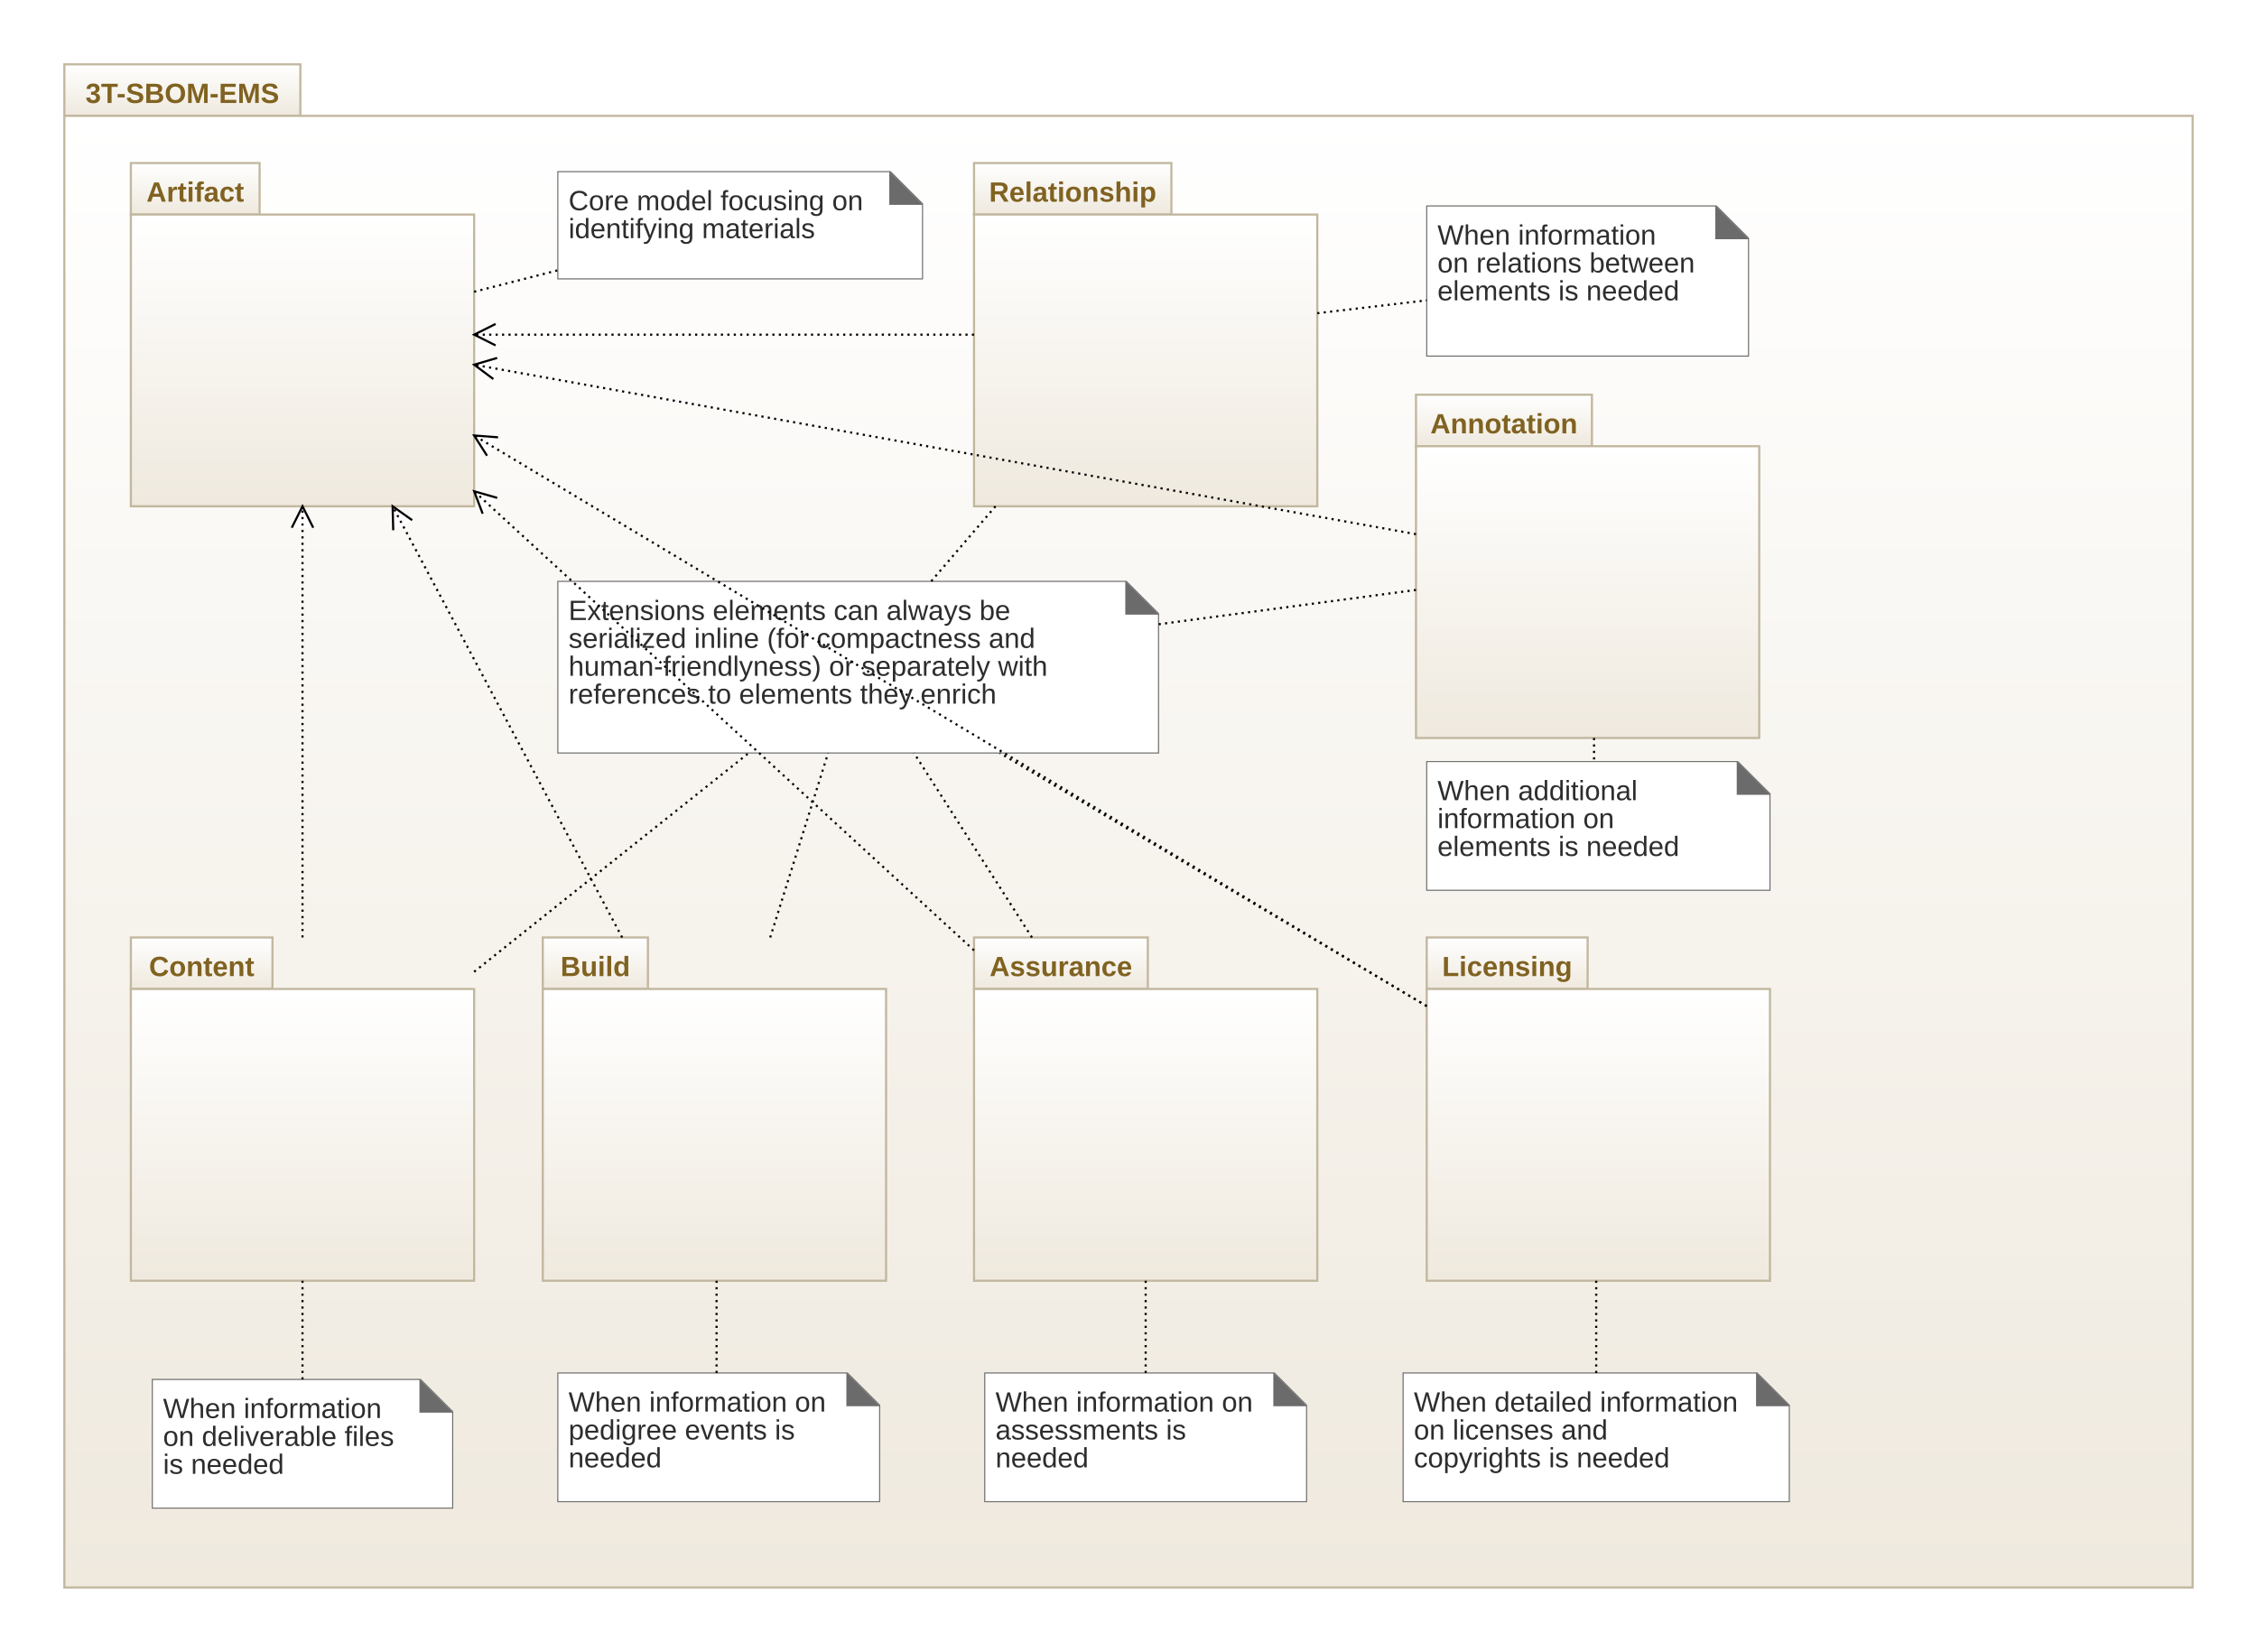
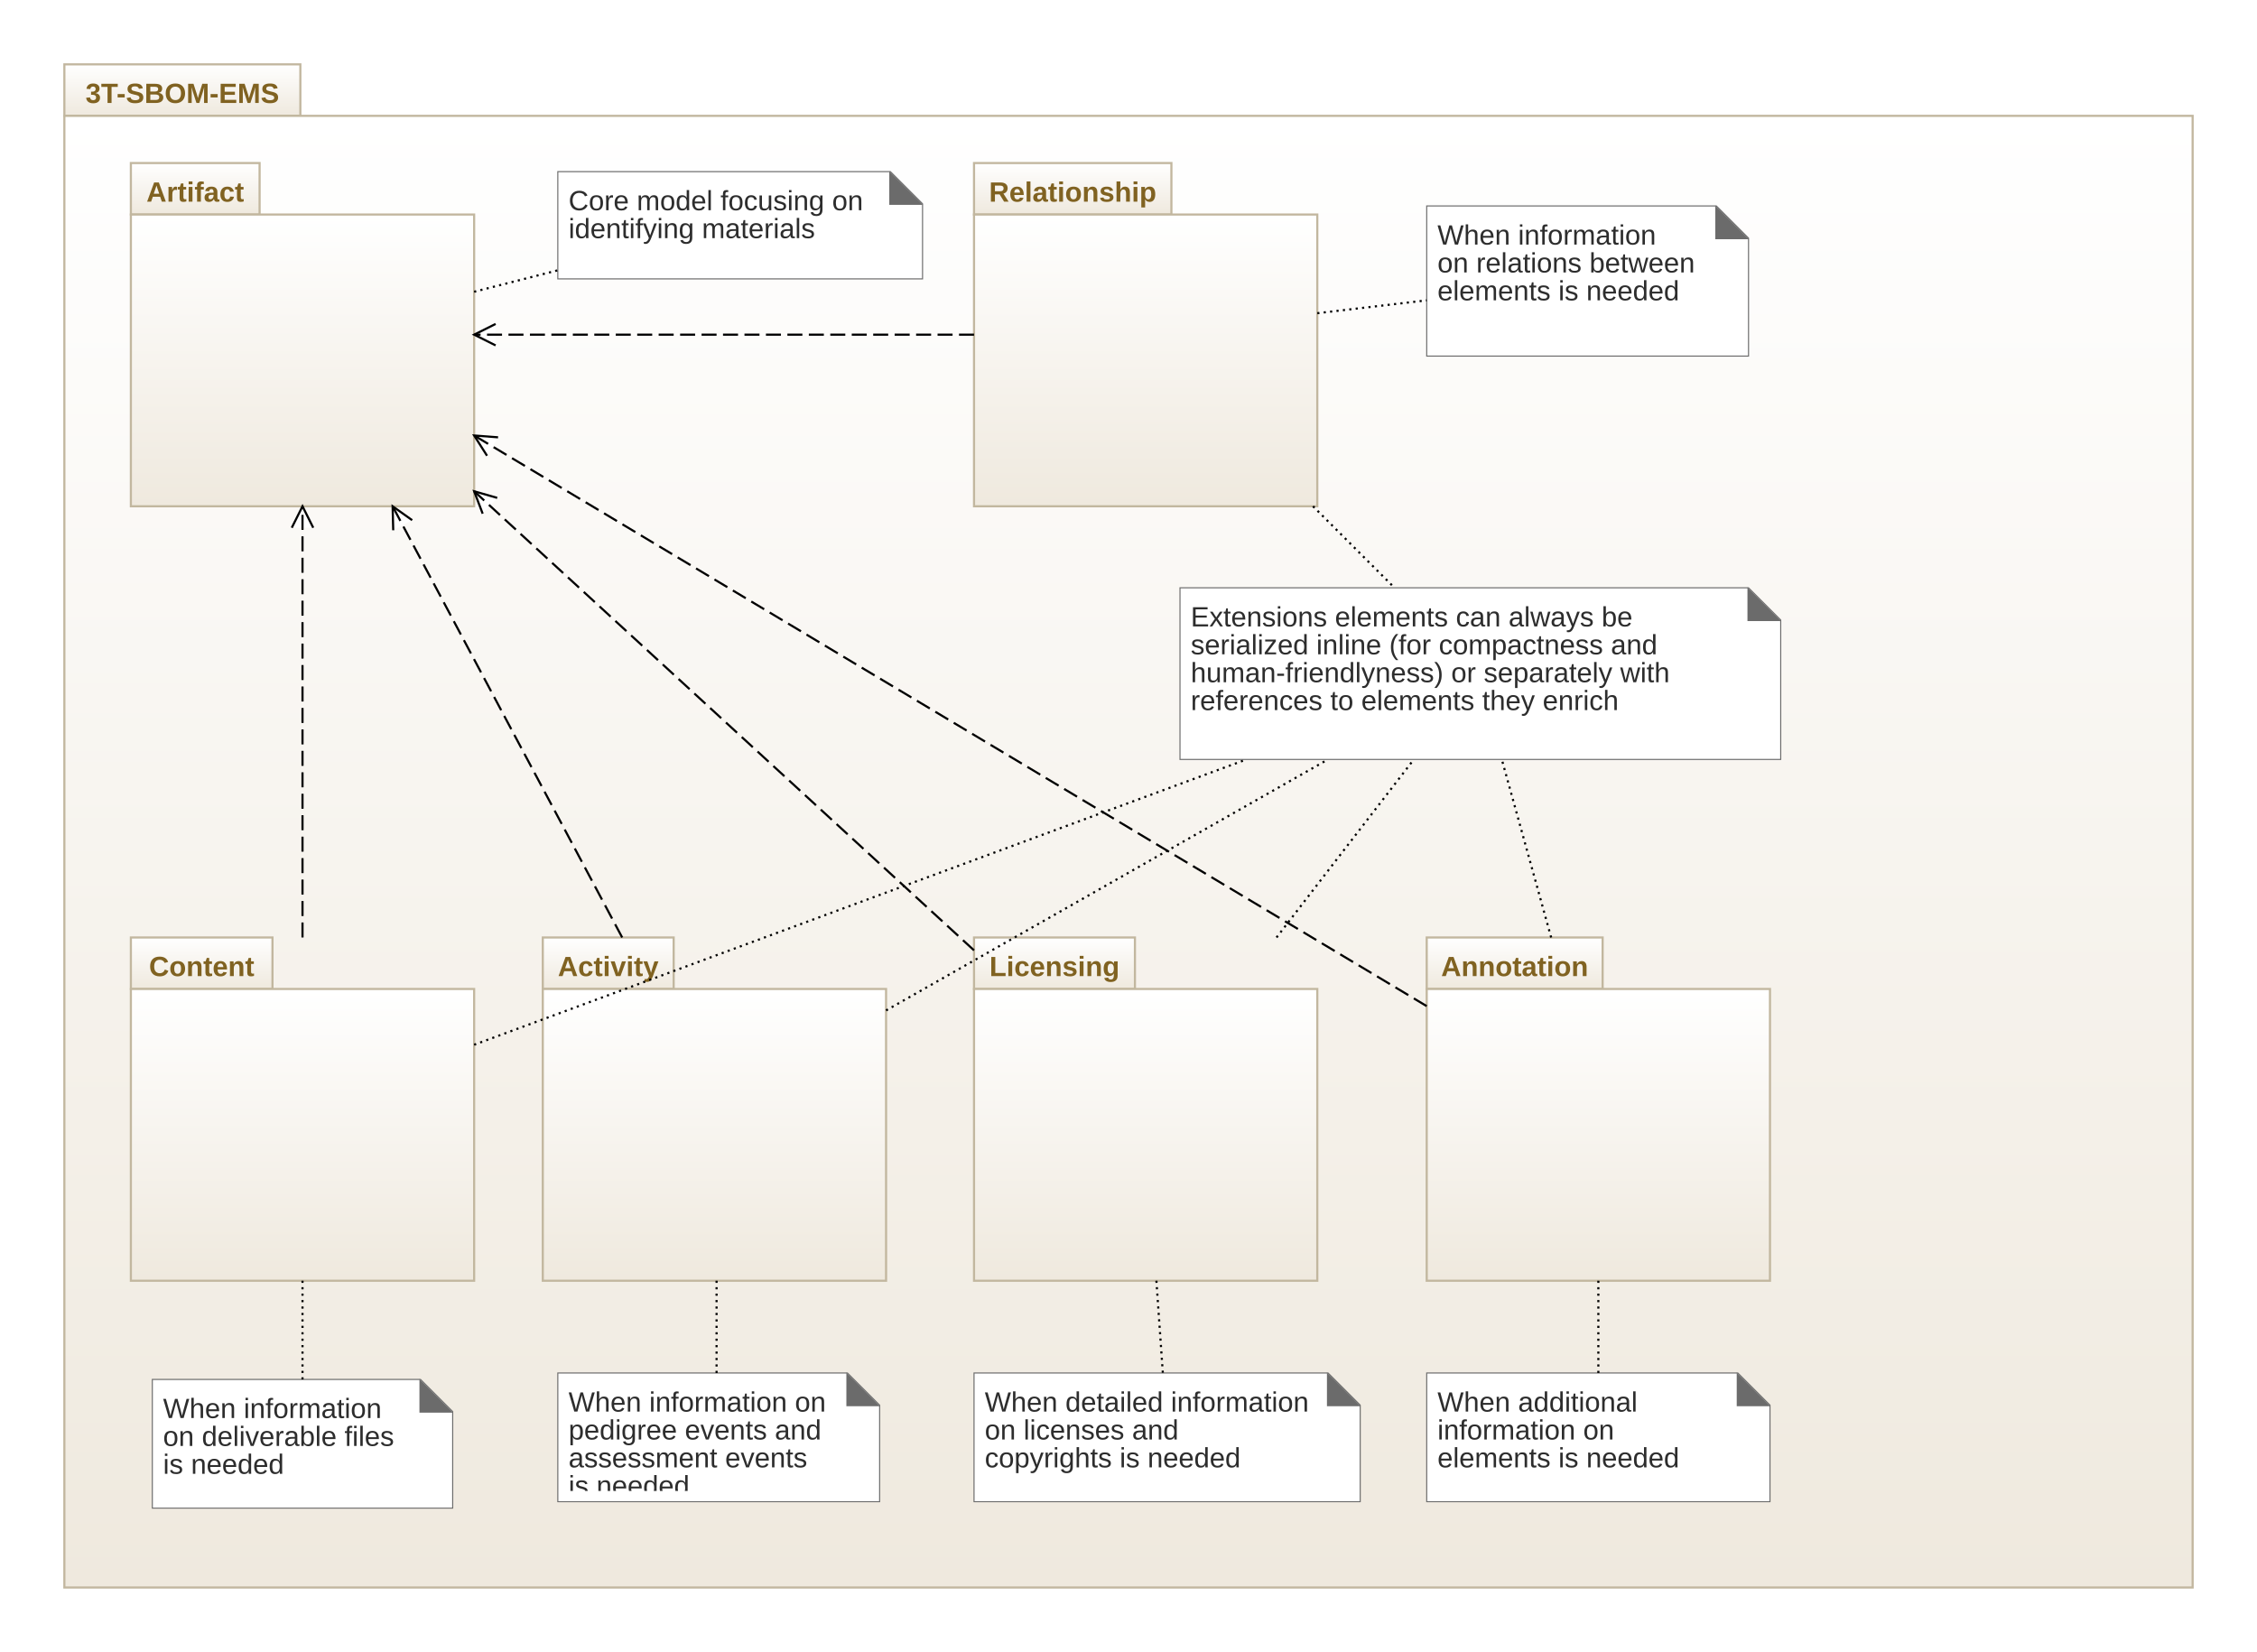
<svg xmlns="http://www.w3.org/2000/svg" viewBox="100 50 1052 770" width="1052.0px" font-size="13" font-family="Arial, LiberationSans" version="1.1" height="770.0px">
  <defs>
    <style type="text/css">svg text {text-rendering: geometricPrecision;}</style>
-     <linearGradient y1="0.0%" x1="0.0%" y2="100.0%" x2="0.0%" id="201683e7-49f0-4eba-b02b-4e7516c36fb2" spreadMethod="pad">
+     <linearGradient y1="0.0%" x1="0.0%" y2="100.0%" x2="0.0%" id="7209c229-8e31-4193-8373-fc862830c7ef" spreadMethod="pad">
      <stop stop-opacity="1" offset="0" stop-color="rgb(255, 255, 255)" />
      <stop stop-opacity="1" offset="100" stop-color="rgb(239, 233, 222)" />
    </linearGradient>
-     <linearGradient y1="0.0%" x1="0.0%" y2="100.0%" x2="0.0%" id="fcbcfeb9-5e77-4e14-8f1f-e3abf9592616" spreadMethod="pad">
+     <linearGradient y1="0.0%" x1="0.0%" y2="100.0%" x2="0.0%" id="f831fdb0-5afd-468d-b025-dd986cb1c43a" spreadMethod="pad">
      <stop stop-opacity="1" offset="0" stop-color="rgb(255, 255, 255)" />
      <stop stop-opacity="1" offset="100" stop-color="rgb(239, 233, 222)" />
    </linearGradient>
-     <linearGradient y1="0.0%" x1="0.0%" y2="100.0%" x2="0.0%" id="c0446420-36fe-4c58-8ce4-07ef91cdc2f3" spreadMethod="pad">
+     <linearGradient y1="0.0%" x1="0.0%" y2="100.0%" x2="0.0%" id="4f243251-24c8-40b1-9de9-ce2365a3263f" spreadMethod="pad">
      <stop stop-opacity="1" offset="0" stop-color="rgb(255, 255, 255)" />
      <stop stop-opacity="1" offset="100" stop-color="rgb(239, 233, 222)" />
    </linearGradient>
-     <linearGradient y1="0.0%" x1="0.0%" y2="100.0%" x2="0.0%" id="348d7a55-9673-41bc-ae4c-47b612d7da91" spreadMethod="pad">
+     <linearGradient y1="0.0%" x1="0.0%" y2="100.0%" x2="0.0%" id="6208c8d9-43b7-4378-8556-962f9db61dcf" spreadMethod="pad">
      <stop stop-opacity="1" offset="0" stop-color="rgb(255, 255, 255)" />
      <stop stop-opacity="1" offset="100" stop-color="rgb(239, 233, 222)" />
    </linearGradient>
-     <linearGradient y1="0.0%" x1="0.0%" y2="100.0%" x2="0.0%" id="19c87215-84d7-482a-bd40-fa5ef7074848" spreadMethod="pad">
+     <linearGradient y1="0.0%" x1="0.0%" y2="100.0%" x2="0.0%" id="3999bea4-edda-48b4-812a-3bfb28feb64b" spreadMethod="pad">
      <stop stop-opacity="1" offset="0" stop-color="rgb(255, 255, 255)" />
      <stop stop-opacity="1" offset="100" stop-color="rgb(239, 233, 222)" />
    </linearGradient>
-     <linearGradient y1="0.0%" x1="0.0%" y2="100.0%" x2="0.0%" id="23ab5726-515b-4d7a-8e98-95d72ffdd46c" spreadMethod="pad">
+     <linearGradient y1="0.0%" x1="0.0%" y2="100.0%" x2="0.0%" id="bddfea3b-992e-4113-9948-547f4cf6f482" spreadMethod="pad">
      <stop stop-opacity="1" offset="0" stop-color="rgb(255, 255, 255)" />
      <stop stop-opacity="1" offset="100" stop-color="rgb(239, 233, 222)" />
    </linearGradient>
-     <linearGradient y1="0.0%" x1="0.0%" y2="100.0%" x2="0.0%" id="b0ed918b-1b62-4bf8-a1fd-17883b320390" spreadMethod="pad">
-       <stop stop-opacity="1" offset="0" stop-color="rgb(255, 255, 255)" />
-       <stop stop-opacity="1" offset="100" stop-color="rgb(239, 233, 222)" />
-     </linearGradient>
-     <linearGradient y1="0.0%" x1="0.0%" y2="100.0%" x2="0.0%" id="2d28da52-4ea2-4373-9f89-1193db18c1c0" spreadMethod="pad">
+     <linearGradient y1="0.0%" x1="0.0%" y2="100.0%" x2="0.0%" id="9a03e147-cfd7-4a15-955d-2634759dca44" spreadMethod="pad">
      <stop stop-opacity="1" offset="0" stop-color="rgb(255, 255, 255)" />
      <stop stop-opacity="1" offset="100" stop-color="rgb(239, 233, 222)" />
    </linearGradient>
  </defs>
  <g transform="translate(130.0,80.0)" id="_DmqaAPokEDelnJsEeHfEcw">
-     <rect x="0.0" width="110.0px" y="0.0" stroke-width="1.0" fill="url(#201683e7-49f0-4eba-b02b-4e7516c36fb2)" stroke="rgb(194, 183, 159)" look="allInOne" height="24.0px" />
-     <rect x="0.0" width="992.0px" y="24.0" stroke-width="1.0" fill="url(#201683e7-49f0-4eba-b02b-4e7516c36fb2)" stroke="rgb(194, 183, 159)" look="allInOne" height="686.0px" />
+     <rect x="0.0" width="110.0px" y="0.0" stroke-width="1.0" fill="url(#7209c229-8e31-4193-8373-fc862830c7ef)" stroke="rgb(194, 183, 159)" look="allInOne" height="24.0px" />
+     <rect x="0.0" width="992.0px" y="24.0" stroke-width="1.0" fill="url(#7209c229-8e31-4193-8373-fc862830c7ef)" stroke="rgb(194, 183, 159)" look="allInOne" height="686.0px" />
    <text font-weight="bold" text-anchor="middle" x="55.0" y="18.0" font-size="13" fill="rgb(128, 98, 33)">3T-SBOM-EMS</text>
  </g>
  <g transform="translate(171.0,693.0)" id="_JoQ_gP3nEDezV42YJegBKA">
    <polygon stroke-width="0.5" fill="rgb(255, 255, 255)" stroke="rgb(107, 107, 107)" look="allInOne" points="0.0,0.0 0.0,60.0 140.0,60.0 140.0,15.0 125.0,0.0" />
    <polygon stroke-width="1.0" fill="rgb(107, 107, 107)" look="border" stroke="rgb(107, 107, 107)" points="125.0,1.0 125.0,15.0 139.0,15.0" />
    <clipPath id="clip_JoQ_gP3nEDezV42YJegBKA">
      <rect x="5.0" width="115.0px" y="5.0" height="50.0px" />
    </clipPath>
    <g transform="translate(0.0,0.0)">
      <text clip-path="url(#clip_JoQ_gP3nEDezV42YJegBKA)" x="5.0" y="18.0" font-size="13" fill="rgb(45, 45, 45)">When information</text>
      <text clip-path="url(#clip_JoQ_gP3nEDezV42YJegBKA)" x="5.0" y="31.0" font-size="13" fill="rgb(45, 45, 45)">on deliverable files</text>
      <text clip-path="url(#clip_JoQ_gP3nEDezV42YJegBKA)" x="5.0" y="44.0" font-size="13" fill="rgb(45, 45, 45)">is needed</text>
    </g>
  </g>
  <g transform="translate(360.0,690.0)" id="_Q6M8EP3nEDezV42YJegBKA">
    <polygon stroke-width="0.5" fill="rgb(255, 255, 255)" stroke="rgb(107, 107, 107)" look="allInOne" points="0.0,0.0 0.0,60.0 150.0,60.0 150.0,15.0 135.0,0.0" />
    <polygon stroke-width="1.0" fill="rgb(107, 107, 107)" look="border" stroke="rgb(107, 107, 107)" points="135.0,1.0 135.0,15.0 149.0,15.0" />
    <clipPath id="clip_Q6M8EP3nEDezV42YJegBKA">
      <rect x="5.0" width="125.0px" y="5.0" height="50.0px" />
    </clipPath>
    <g transform="translate(0.0,0.0)">
      <text clip-path="url(#clip_Q6M8EP3nEDezV42YJegBKA)" x="5.0" y="18.0" font-size="13" fill="rgb(45, 45, 45)">When information on</text>
-       <text clip-path="url(#clip_Q6M8EP3nEDezV42YJegBKA)" x="5.0" y="31.0" font-size="13" fill="rgb(45, 45, 45)">pedigree events is</text>
-       <text clip-path="url(#clip_Q6M8EP3nEDezV42YJegBKA)" x="5.0" y="44.0" font-size="13" fill="rgb(45, 45, 45)">needed</text>
+       <text clip-path="url(#clip_Q6M8EP3nEDezV42YJegBKA)" x="5.0" y="31.0" font-size="13" fill="rgb(45, 45, 45)">pedigree events and</text>
+       <text clip-path="url(#clip_Q6M8EP3nEDezV42YJegBKA)" x="5.0" y="44.0" font-size="13" fill="rgb(45, 45, 45)">assessment events</text>
+       <text clip-path="url(#clip_Q6M8EP3nEDezV42YJegBKA)" x="5.0" y="57.0" font-size="13" fill="rgb(45, 45, 45)">is needed</text>
    </g>
  </g>
-   <g transform="translate(765.0,405.0)" id="_W8ufMf3nEDezV42YJegBKA">
+   <g transform="translate(765.0,690.0)" id="_W8ufMf3nEDezV42YJegBKA">
    <polygon stroke-width="0.5" fill="rgb(255, 255, 255)" stroke="rgb(107, 107, 107)" look="allInOne" points="0.0,0.0 0.0,60.0 160.0,60.0 160.0,15.0 145.0,0.0" />
    <polygon stroke-width="1.0" fill="rgb(107, 107, 107)" look="border" stroke="rgb(107, 107, 107)" points="145.0,1.0 145.0,15.0 159.0,15.0" />
    <clipPath id="clip_W8ufMf3nEDezV42YJegBKA">
      <rect x="5.0" width="135.0px" y="5.0" height="50.0px" />
    </clipPath>
    <g transform="translate(0.0,0.0)">
      <text clip-path="url(#clip_W8ufMf3nEDezV42YJegBKA)" x="5.0" y="18.0" font-size="13" fill="rgb(45, 45, 45)">When additional</text>
      <text clip-path="url(#clip_W8ufMf3nEDezV42YJegBKA)" x="5.0" y="31.0" font-size="13" fill="rgb(45, 45, 45)">information on</text>
      <text clip-path="url(#clip_W8ufMf3nEDezV42YJegBKA)" x="5.0" y="44.0" font-size="13" fill="rgb(45, 45, 45)">elements is needed</text>
    </g>
  </g>
-   <g transform="translate(754.0,690.0)" id="_dqUYkP3nEDezV42YJegBKA">
+   <g transform="translate(554.0,690.0)" id="_dqUYkP3nEDezV42YJegBKA">
    <polygon stroke-width="0.5" fill="rgb(255, 255, 255)" stroke="rgb(107, 107, 107)" look="allInOne" points="0.0,0.0 0.0,60.0 180.0,60.0 180.0,15.0 165.0,0.0" />
    <polygon stroke-width="1.0" fill="rgb(107, 107, 107)" look="border" stroke="rgb(107, 107, 107)" points="165.0,1.0 165.0,15.0 179.0,15.0" />
    <clipPath id="clip_dqUYkP3nEDezV42YJegBKA">
      <rect x="5.0" width="155.0px" y="5.0" height="50.0px" />
    </clipPath>
    <g transform="translate(0.0,0.0)">
      <text clip-path="url(#clip_dqUYkP3nEDezV42YJegBKA)" x="5.0" y="18.0" font-size="13" fill="rgb(45, 45, 45)">When detailed information</text>
      <text clip-path="url(#clip_dqUYkP3nEDezV42YJegBKA)" x="5.0" y="31.0" font-size="13" fill="rgb(45, 45, 45)">on licenses and</text>
      <text clip-path="url(#clip_dqUYkP3nEDezV42YJegBKA)" x="5.0" y="44.0" font-size="13" fill="rgb(45, 45, 45)">copyrights is needed</text>
    </g>
  </g>
  <g transform="translate(765.0,146.0)" id="_kB_FQf3nEDezV42YJegBKA">
    <polygon stroke-width="0.5" fill="rgb(255, 255, 255)" stroke="rgb(107, 107, 107)" look="allInOne" points="0.0,0.0 0.0,70.0 150.0,70.0 150.0,15.0 135.0,0.0" />
    <polygon stroke-width="1.0" fill="rgb(107, 107, 107)" look="border" stroke="rgb(107, 107, 107)" points="135.0,1.0 135.0,15.0 149.0,15.0" />
    <clipPath id="clip_kB_FQf3nEDezV42YJegBKA">
      <rect x="5.0" width="125.0px" y="5.0" height="60.0px" />
    </clipPath>
    <g transform="translate(0.0,0.0)">
      <text clip-path="url(#clip_kB_FQf3nEDezV42YJegBKA)" x="5.0" y="18.0" font-size="13" fill="rgb(45, 45, 45)">When  information</text>
      <text clip-path="url(#clip_kB_FQf3nEDezV42YJegBKA)" x="5.0" y="31.0" font-size="13" fill="rgb(45, 45, 45)">on relations between</text>
      <text clip-path="url(#clip_kB_FQf3nEDezV42YJegBKA)" x="5.0" y="44.0" font-size="13" fill="rgb(45, 45, 45)">elements   is needed</text>
    </g>
  </g>
  <g transform="translate(360.0,130.0)" id="_u58GQf3nEDezV42YJegBKA">
    <polygon stroke-width="0.5" fill="rgb(255, 255, 255)" stroke="rgb(107, 107, 107)" look="allInOne" points="0.0,0.0 0.0,50.0 170.0,50.0 170.0,15.0 155.0,0.0" />
    <polygon stroke-width="1.0" fill="rgb(107, 107, 107)" look="border" stroke="rgb(107, 107, 107)" points="155.0,1.0 155.0,15.0 169.0,15.0" />
    <clipPath id="clip_u58GQf3nEDezV42YJegBKA">
      <rect x="5.0" width="145.0px" y="5.0" height="40.0px" />
    </clipPath>
    <g transform="translate(0.0,0.0)">
      <text clip-path="url(#clip_u58GQf3nEDezV42YJegBKA)" x="5.0" y="18.0" font-size="13" fill="rgb(45, 45, 45)">Core model focusing on</text>
      <text clip-path="url(#clip_u58GQf3nEDezV42YJegBKA)" x="5.0" y="31.0" font-size="13" fill="rgb(45, 45, 45)">identifying materials</text>
    </g>
  </g>
-   <g transform="translate(360.0,321.0)" id="_AW26kP5gEDe77dt-8PPK-w">
+   <g transform="translate(650.0,324.0)" id="_AW26kP5gEDe77dt-8PPK-w">
    <polygon stroke-width="0.5" fill="rgb(255, 255, 255)" stroke="rgb(107, 107, 107)" look="allInOne" points="0.0,0.0 0.0,80.0 280.0,80.0 280.0,15.0 265.0,0.0" />
    <polygon stroke-width="1.0" fill="rgb(107, 107, 107)" look="border" stroke="rgb(107, 107, 107)" points="265.0,1.0 265.0,15.0 279.0,15.0" />
    <clipPath id="clip_AW26kP5gEDe77dt-8PPK-w">
      <rect x="5.0" width="255.0px" y="5.0" height="70.0px" />
    </clipPath>
    <g transform="translate(0.0,0.0)">
      <text clip-path="url(#clip_AW26kP5gEDe77dt-8PPK-w)" x="5.0" y="18.0" font-size="13" fill="rgb(45, 45, 45)">Extensions elements can always be</text>
      <text clip-path="url(#clip_AW26kP5gEDe77dt-8PPK-w)" x="5.0" y="31.0" font-size="13" fill="rgb(45, 45, 45)">serialized inline (for compactness and</text>
      <text clip-path="url(#clip_AW26kP5gEDe77dt-8PPK-w)" x="5.0" y="44.0" font-size="13" fill="rgb(45, 45, 45)">human-friendlyness) or separately with</text>
      <text clip-path="url(#clip_AW26kP5gEDe77dt-8PPK-w)" x="5.0" y="57.0" font-size="13" fill="rgb(45, 45, 45)">references to elements they enrich</text>
    </g>
  </g>
-   <g transform="translate(559.0,690.0)" id="_cReYMP9ZEDe0yvmPSmQZ8w">
-     <polygon stroke-width="0.5" fill="rgb(255, 255, 255)" stroke="rgb(107, 107, 107)" look="allInOne" points="0.0,0.0 0.0,60.0 150.0,60.0 150.0,15.0 135.0,0.0" />
-     <polygon stroke-width="1.0" fill="rgb(107, 107, 107)" look="border" stroke="rgb(107, 107, 107)" points="135.0,1.0 135.0,15.0 149.0,15.0" />
-     <clipPath id="clip_cReYMP9ZEDe0yvmPSmQZ8w">
-       <rect x="5.0" width="125.0px" y="5.0" height="50.0px" />
-     </clipPath>
-     <g transform="translate(0.0,0.0)">
-       <text clip-path="url(#clip_cReYMP9ZEDe0yvmPSmQZ8w)" x="5.0" y="18.0" font-size="13" fill="rgb(45, 45, 45)">When information on</text>
-       <text clip-path="url(#clip_cReYMP9ZEDe0yvmPSmQZ8w)" x="5.0" y="31.0" font-size="13" fill="rgb(45, 45, 45)">assessments is</text>
-       <text clip-path="url(#clip_cReYMP9ZEDe0yvmPSmQZ8w)" x="5.0" y="44.0" font-size="13" fill="rgb(45, 45, 45)">needed</text>
-     </g>
-   </g>
-   <g transform="translate(765.0,487.0)" id="_HlKewP14EDefrLh8FmUTww">
-     <rect x="0.0" width="75.0px" y="0.0" stroke-width="1.0" fill="url(#fcbcfeb9-5e77-4e14-8f1f-e3abf9592616)" stroke="rgb(194, 183, 159)" look="allInOne" height="24.0px" />
-     <rect x="0.0" width="160.0px" y="24.0" stroke-width="1.0" fill="url(#fcbcfeb9-5e77-4e14-8f1f-e3abf9592616)" stroke="rgb(194, 183, 159)" look="allInOne" height="136.0px" />
+   <g transform="translate(554.0,487.0)" id="_HlKewP14EDefrLh8FmUTww">
+     <rect x="0.0" width="75.0px" y="0.0" stroke-width="1.0" fill="url(#f831fdb0-5afd-468d-b025-dd986cb1c43a)" stroke="rgb(194, 183, 159)" look="allInOne" height="24.0px" />
+     <rect x="0.0" width="160.0px" y="24.0" stroke-width="1.0" fill="url(#f831fdb0-5afd-468d-b025-dd986cb1c43a)" stroke="rgb(194, 183, 159)" look="allInOne" height="136.0px" />
    <text font-weight="bold" text-anchor="middle" x="37.5" y="18.0" font-size="13" fill="rgb(128, 98, 33)">Licensing</text>
  </g>
-   <g transform="translate(760.0,234.0)" id="_I84foP14EDefrLh8FmUTww">
-     <rect x="0.0" width="82.0px" y="0.0" stroke-width="1.0" fill="url(#c0446420-36fe-4c58-8ce4-07ef91cdc2f3)" stroke="rgb(194, 183, 159)" look="allInOne" height="24.0px" />
-     <rect x="0.0" width="160.0px" y="24.0" stroke-width="1.0" fill="url(#c0446420-36fe-4c58-8ce4-07ef91cdc2f3)" stroke="rgb(194, 183, 159)" look="allInOne" height="136.0px" />
+   <g transform="translate(765.0,487.0)" id="_I84foP14EDefrLh8FmUTww">
+     <rect x="0.0" width="82.0px" y="0.0" stroke-width="1.0" fill="url(#4f243251-24c8-40b1-9de9-ce2365a3263f)" stroke="rgb(194, 183, 159)" look="allInOne" height="24.0px" />
+     <rect x="0.0" width="160.0px" y="24.0" stroke-width="1.0" fill="url(#4f243251-24c8-40b1-9de9-ce2365a3263f)" stroke="rgb(194, 183, 159)" look="allInOne" height="136.0px" />
    <text font-weight="bold" text-anchor="middle" x="41.0" y="18.0" font-size="13" fill="rgb(128, 98, 33)">Annotation</text>
  </g>
  <g transform="translate(161.0,126.0)" id="_WQWg0P14EDefrLh8FmUTww">
-     <rect x="0.0" width="60.0px" y="0.0" stroke-width="1.0" fill="url(#348d7a55-9673-41bc-ae4c-47b612d7da91)" stroke="rgb(194, 183, 159)" look="allInOne" height="24.0px" />
-     <rect x="0.0" width="160.0px" y="24.0" stroke-width="1.0" fill="url(#348d7a55-9673-41bc-ae4c-47b612d7da91)" stroke="rgb(194, 183, 159)" look="allInOne" height="136.0px" />
+     <rect x="0.0" width="60.0px" y="0.0" stroke-width="1.0" fill="url(#6208c8d9-43b7-4378-8556-962f9db61dcf)" stroke="rgb(194, 183, 159)" look="allInOne" height="24.0px" />
+     <rect x="0.0" width="160.0px" y="24.0" stroke-width="1.0" fill="url(#6208c8d9-43b7-4378-8556-962f9db61dcf)" stroke="rgb(194, 183, 159)" look="allInOne" height="136.0px" />
    <text font-weight="bold" text-anchor="middle" x="30.0" y="18.0" font-size="13" fill="rgb(128, 98, 33)">Artifact</text>
  </g>
  <g transform="translate(554.0,126.0)" id="_YgmFIv14EDefrLh8FmUTww">
-     <rect x="0.0" width="92.0px" y="0.0" stroke-width="1.0" fill="url(#19c87215-84d7-482a-bd40-fa5ef7074848)" stroke="rgb(194, 183, 159)" look="allInOne" height="24.0px" />
-     <rect x="0.0" width="160.0px" y="24.0" stroke-width="1.0" fill="url(#19c87215-84d7-482a-bd40-fa5ef7074848)" stroke="rgb(194, 183, 159)" look="allInOne" height="136.0px" />
+     <rect x="0.0" width="92.0px" y="0.0" stroke-width="1.0" fill="url(#3999bea4-edda-48b4-812a-3bfb28feb64b)" stroke="rgb(194, 183, 159)" look="allInOne" height="24.0px" />
+     <rect x="0.0" width="160.0px" y="24.0" stroke-width="1.0" fill="url(#3999bea4-edda-48b4-812a-3bfb28feb64b)" stroke="rgb(194, 183, 159)" look="allInOne" height="136.0px" />
    <text font-weight="bold" text-anchor="middle" x="46.0" y="18.0" font-size="13" fill="rgb(128, 98, 33)">Relationship</text>
  </g>
  <g transform="translate(353.0,487.0)" id="_aN2RIf14EDefrLh8FmUTww">
-     <rect x="0.0" width="49.0px" y="0.0" stroke-width="1.0" fill="url(#23ab5726-515b-4d7a-8e98-95d72ffdd46c)" stroke="rgb(194, 183, 159)" look="allInOne" height="24.0px" />
-     <rect x="0.0" width="160.0px" y="24.0" stroke-width="1.0" fill="url(#23ab5726-515b-4d7a-8e98-95d72ffdd46c)" stroke="rgb(194, 183, 159)" look="allInOne" height="136.0px" />
-     <text font-weight="bold" text-anchor="middle" x="24.5" y="18.0" font-size="13" fill="rgb(128, 98, 33)">Build</text>
+     <rect x="0.0" width="61.0px" y="0.0" stroke-width="1.0" fill="url(#bddfea3b-992e-4113-9948-547f4cf6f482)" stroke="rgb(194, 183, 159)" look="allInOne" height="24.0px" />
+     <rect x="0.0" width="160.0px" y="24.0" stroke-width="1.0" fill="url(#bddfea3b-992e-4113-9948-547f4cf6f482)" stroke="rgb(194, 183, 159)" look="allInOne" height="136.0px" />
+     <text font-weight="bold" text-anchor="middle" x="30.5" y="18.0" font-size="13" fill="rgb(128, 98, 33)">Activity</text>
  </g>
  <g transform="translate(161.0,487.0)" id="_C9dhkf19EDefrLh8FmUTww">
-     <rect x="0.0" width="66.0px" y="0.0" stroke-width="1.0" fill="url(#b0ed918b-1b62-4bf8-a1fd-17883b320390)" stroke="rgb(194, 183, 159)" look="allInOne" height="24.0px" />
-     <rect x="0.0" width="160.0px" y="24.0" stroke-width="1.0" fill="url(#b0ed918b-1b62-4bf8-a1fd-17883b320390)" stroke="rgb(194, 183, 159)" look="allInOne" height="136.0px" />
+     <rect x="0.0" width="66.0px" y="0.0" stroke-width="1.0" fill="url(#9a03e147-cfd7-4a15-955d-2634759dca44)" stroke="rgb(194, 183, 159)" look="allInOne" height="24.0px" />
+     <rect x="0.0" width="160.0px" y="24.0" stroke-width="1.0" fill="url(#9a03e147-cfd7-4a15-955d-2634759dca44)" stroke="rgb(194, 183, 159)" look="allInOne" height="136.0px" />
    <text font-weight="bold" text-anchor="middle" x="33.0" y="18.0" font-size="13" fill="rgb(128, 98, 33)">Content</text>
-   </g>
-   <g transform="translate(554.0,487.0)" id="_5US5If6TEDe77dt-8PPK-w">
-     <rect x="0.0" width="81.0px" y="0.0" stroke-width="1.0" fill="url(#2d28da52-4ea2-4373-9f89-1193db18c1c0)" stroke="rgb(194, 183, 159)" look="allInOne" height="24.0px" />
-     <rect x="0.0" width="160.0px" y="24.0" stroke-width="1.0" fill="url(#2d28da52-4ea2-4373-9f89-1193db18c1c0)" stroke="rgb(194, 183, 159)" look="allInOne" height="136.0px" />
-     <text font-weight="bold" text-anchor="middle" x="40.5" y="18.0" font-size="13" fill="rgb(128, 98, 33)">Assurance</text>
  </g>
  <g transform="translate(231.0,382.0)" id="_a9NdQP2TEDezV42YJegBKA">
    <g transform="translate(0.0,0.0)" />
  </g>
  <g transform="translate(327.0,382.0)" id="_cUcV8_2TEDezV42YJegBKA">
    <g transform="translate(0.0,0.0)" />
  </g>
  <g transform="translate(428.0,201.0)" id="_c914QP2TEDezV42YJegBKA">
    <g transform="translate(0.0,0.0)" />
  </g>
-   <g transform="translate(531.0,255.0)" id="_fWJMav2TEDezV42YJegBKA">
+   <g transform="translate(533.0,381.0)" id="_fWJMav2TEDezV42YJegBKA">
    <g transform="translate(0.0,0.0)" />
  </g>
-   <g transform="translate(575.0,366.0)" id="_gGHQxf2TEDezV42YJegBKA">
-     <g transform="translate(0.0,0.0)" />
-   </g>
-   <g transform="translate(428.0,381.0)" id="_7-J3XP6TEDe77dt-8PPK-w">
+   <g transform="translate(470.0,366.0)" id="_gGHQxf2TEDezV42YJegBKA">
    <g transform="translate(0.0,0.0)" />
  </g>
  <g id="_a9DFMf2TEDezV42YJegBKA">
    <polyline transform="translate(241.0,286.0) rotate(-0.0)" stroke-width="1.0" fill="rgb(255, 255, 255)" stroke="rgb(0, 0, 0)" points="-5.0,10.0 0.0,0.0 5.0,10.0" />
-     <line y1="487.0" x1="241.0" y2="286.0" x2="241.0" stroke-dasharray="1, 2" id="_a9Jy4P2TEDezV42YJegBKA" stroke-width="1.0" fill="none" stroke="rgb(0, 0, 0)" />
+     <line y1="487.0" x1="241.0" y2="286.0" x2="241.0" stroke-dasharray="7, 3" id="_a9Jy4P2TEDezV42YJegBKA" stroke-width="1.0" fill="none" stroke="rgb(0, 0, 0)" />
  </g>
  <g id="_cUYEgf2TEDezV42YJegBKA">
    <polyline transform="translate(283.0,286.0) rotate(-28.02808)" stroke-width="1.0" fill="rgb(255, 255, 255)" stroke="rgb(0, 0, 0)" points="-5.0,10.0 0.0,0.0 5.0,10.0" />
-     <line y1="487.0" x1="390.0" y2="286.0" x2="283.0" stroke-dasharray="1, 2" id="_cUZ5tP2TEDezV42YJegBKA" stroke-width="1.0" fill="none" stroke="rgb(0, 0, 0)" />
+     <line y1="487.0" x1="390.0" y2="286.0" x2="283.0" stroke-dasharray="7, 3" id="_cUZ5tP2TEDezV42YJegBKA" stroke-width="1.0" fill="none" stroke="rgb(0, 0, 0)" />
  </g>
  <g id="_c9vxov2TEDezV42YJegBKA">
    <polyline transform="translate(321.0,206.0) rotate(-90.0)" stroke-width="1.0" fill="rgb(255, 255, 255)" stroke="rgb(0, 0, 0)" points="-5.0,10.0 0.0,0.0 5.0,10.0" />
-     <line y1="206.0" x1="554.0" y2="206.0" x2="321.0" stroke-dasharray="1, 2" id="_c9xm1P2TEDezV42YJegBKA" stroke-width="1.0" fill="none" stroke="rgb(0, 0, 0)" />
+     <line y1="206.0" x1="554.0" y2="206.0" x2="321.0" stroke-dasharray="7, 3" id="_c9xm1P2TEDezV42YJegBKA" stroke-width="1.0" fill="none" stroke="rgb(0, 0, 0)" />
  </g>
  <g id="_fWGwIv2TEDezV42YJegBKA">
-     <polyline transform="translate(321.0,220.0) rotate(-79.79855)" stroke-width="1.0" fill="rgb(255, 255, 255)" stroke="rgb(0, 0, 0)" points="-5.0,10.0 0.0,0.0 5.0,10.0" />
-     <line y1="299.0" x1="760.0" y2="220.0" x2="321.0" stroke-dasharray="1, 2" id="_fWHXN_2TEDezV42YJegBKA" stroke-width="1.0" fill="none" stroke="rgb(0, 0, 0)" />
+     <polyline transform="translate(321.0,253.0) rotate(-59.07421)" stroke-width="1.0" fill="rgb(255, 255, 255)" stroke="rgb(0, 0, 0)" points="-5.0,10.0 0.0,0.0 5.0,10.0" />
+     <line y1="519.0" x1="765.0" y2="253.0" x2="321.0" stroke-dasharray="7, 3" id="_fWHXN_2TEDezV42YJegBKA" stroke-width="1.0" fill="none" stroke="rgb(0, 0, 0)" />
  </g>
  <g id="_gGE0gv2TEDezV42YJegBKA">
-     <polyline transform="translate(321.0,253.0) rotate(-59.07421)" stroke-width="1.0" fill="rgb(255, 255, 255)" stroke="rgb(0, 0, 0)" points="-5.0,10.0 0.0,0.0 5.0,10.0" />
-     <line y1="519.0" x1="765.0" y2="253.0" x2="321.0" stroke-dasharray="1, 2" id="_gGFbmP2TEDezV42YJegBKA" stroke-width="1.0" fill="none" stroke="rgb(0, 0, 0)" />
+     <polyline transform="translate(321.0,279.0) rotate(-47.43393)" stroke-width="1.0" fill="rgb(255, 255, 255)" stroke="rgb(0, 0, 0)" points="-5.0,10.0 0.0,0.0 5.0,10.0" />
+     <line y1="493.0" x1="554.0" y2="279.0" x2="321.0" stroke-dasharray="7, 3" id="_gGFbmP2TEDezV42YJegBKA" stroke-width="1.0" fill="none" stroke="rgb(0, 0, 0)" />
  </g>
  <line y1="647.0" x1="241.0" y2="693.0" x2="241.0" stroke-dasharray="1, 2" id="_QBvqE_3nEDezV42YJegBKA" stroke-width="1.0" fill="none" stroke="rgb(0, 0, 0)" />
  <line y1="647.0" x1="434.0" y2="690.0" x2="434.0" stroke-dasharray="1, 2" id="_WEvuVP3nEDezV42YJegBKA" stroke-width="1.0" fill="none" stroke="rgb(0, 0, 0)" />
-   <line y1="394.0" x1="843.0" y2="405.0" x2="843.0" stroke-dasharray="1, 2" id="_X-vV1v3nEDezV42YJegBKA" stroke-width="1.0" fill="none" stroke="rgb(0, 0, 0)" />
-   <line y1="647.0" x1="844.0" y2="690.0" x2="844.0" stroke-dasharray="1, 2" id="_i8KstP3nEDezV42YJegBKA" stroke-width="1.0" fill="none" stroke="rgb(0, 0, 0)" />
+   <line y1="647.0" x1="845.0" y2="690.0" x2="845.0" stroke-dasharray="1, 2" id="_X-vV1v3nEDezV42YJegBKA" stroke-width="1.0" fill="none" stroke="rgb(0, 0, 0)" />
+   <line y1="647.0" x1="639.0" y2="690.0" x2="642.0" stroke-dasharray="1, 2" id="_i8KstP3nEDezV42YJegBKA" stroke-width="1.0" fill="none" stroke="rgb(0, 0, 0)" />
  <line y1="196.0" x1="714.0" y2="190.0" x2="765.0" stroke-dasharray="1, 2" id="_smUd0P3nEDezV42YJegBKA" stroke-width="1.0" fill="none" stroke="rgb(0, 0, 0)" />
  <line y1="186.0" x1="321.0" y2="176.0" x2="360.0" stroke-dasharray="1, 2" id="_0PRzQv3nEDezV42YJegBKA" stroke-width="1.0" fill="none" stroke="rgb(0, 0, 0)" />
-   <line y1="487.0" x1="459.0" y2="401.0" x2="486.0" stroke-dasharray="1, 2" id="_T4gVQP5gEDe77dt-8PPK-w" stroke-width="1.0" fill="none" stroke="rgb(0, 0, 0)" />
-   <line y1="325.0" x1="760.0" y2="341.0" x2="640.0" stroke-dasharray="1, 2" id="_Une7IP5gEDe77dt-8PPK-w" stroke-width="1.0" fill="none" stroke="rgb(0, 0, 0)" />
-   <line y1="519.0" x1="765.0" y2="401.0" x2="566.0" stroke-dasharray="1, 2" id="_VOZKI_5gEDe77dt-8PPK-w" stroke-width="1.0" fill="none" stroke="rgb(0, 0, 0)" />
-   <line y1="286.0" x1="564.0" y2="321.0" x2="534.0" stroke-dasharray="1, 2" id="_VskT5v5gEDe77dt-8PPK-w" stroke-width="1.0" fill="none" stroke="rgb(0, 0, 0)" />
-   <line y1="503.0" x1="321.0" y2="401.0" x2="449.0" stroke-dasharray="1, 2" id="_ZuR11_5gEDe77dt-8PPK-w" stroke-width="1.0" fill="none" stroke="rgb(0, 0, 0)" />
-   <g id="_7-E-0f6TEDe77dt-8PPK-w">
-     <polyline transform="translate(321.0,279.0) rotate(-47.43393)" stroke-width="1.0" fill="rgb(255, 255, 255)" stroke="rgb(0, 0, 0)" points="-5.0,10.0 0.0,0.0 5.0,10.0" />
-     <line y1="493.0" x1="554.0" y2="279.0" x2="321.0" stroke-dasharray="1, 2" id="_7-GM8f6TEDe77dt-8PPK-w" stroke-width="1.0" fill="none" stroke="rgb(0, 0, 0)" />
-   </g>
-   <line y1="487.0" x1="581.0" y2="401.0" x2="526.0" stroke-dasharray="1, 2" id="_84rl4v6TEDe77dt-8PPK-w" stroke-width="1.0" fill="none" stroke="rgb(0, 0, 0)" />
-   <line y1="647.0" x1="634.0" y2="690.0" x2="634.0" stroke-dasharray="1, 2" id="_estrkv9ZEDe0yvmPSmQZ8w" stroke-width="1.0" fill="none" stroke="rgb(0, 0, 0)" />
+   <line y1="521.0" x1="513.0" y2="404.0" x2="719.0" stroke-dasharray="1, 2" id="_T4gVQP5gEDe77dt-8PPK-w" stroke-width="1.0" fill="none" stroke="rgb(0, 0, 0)" />
+   <line y1="487.0" x1="823.0" y2="404.0" x2="800.0" stroke-dasharray="1, 2" id="_Une7IP5gEDe77dt-8PPK-w" stroke-width="1.0" fill="none" stroke="rgb(0, 0, 0)" />
+   <line y1="487.0" x1="695.0" y2="404.0" x2="759.0" stroke-dasharray="1, 2" id="_VOZKI_5gEDe77dt-8PPK-w" stroke-width="1.0" fill="none" stroke="rgb(0, 0, 0)" />
+   <line y1="286.0" x1="712.0" y2="324.0" x2="750.0" stroke-dasharray="1, 2" id="_VskT5v5gEDe77dt-8PPK-w" stroke-width="1.0" fill="none" stroke="rgb(0, 0, 0)" />
+   <line y1="537.0" x1="321.0" y2="404.0" x2="681.0" stroke-dasharray="1, 2" id="_ZuR11_5gEDe77dt-8PPK-w" stroke-width="1.0" fill="none" stroke="rgb(0, 0, 0)" />
</svg>
